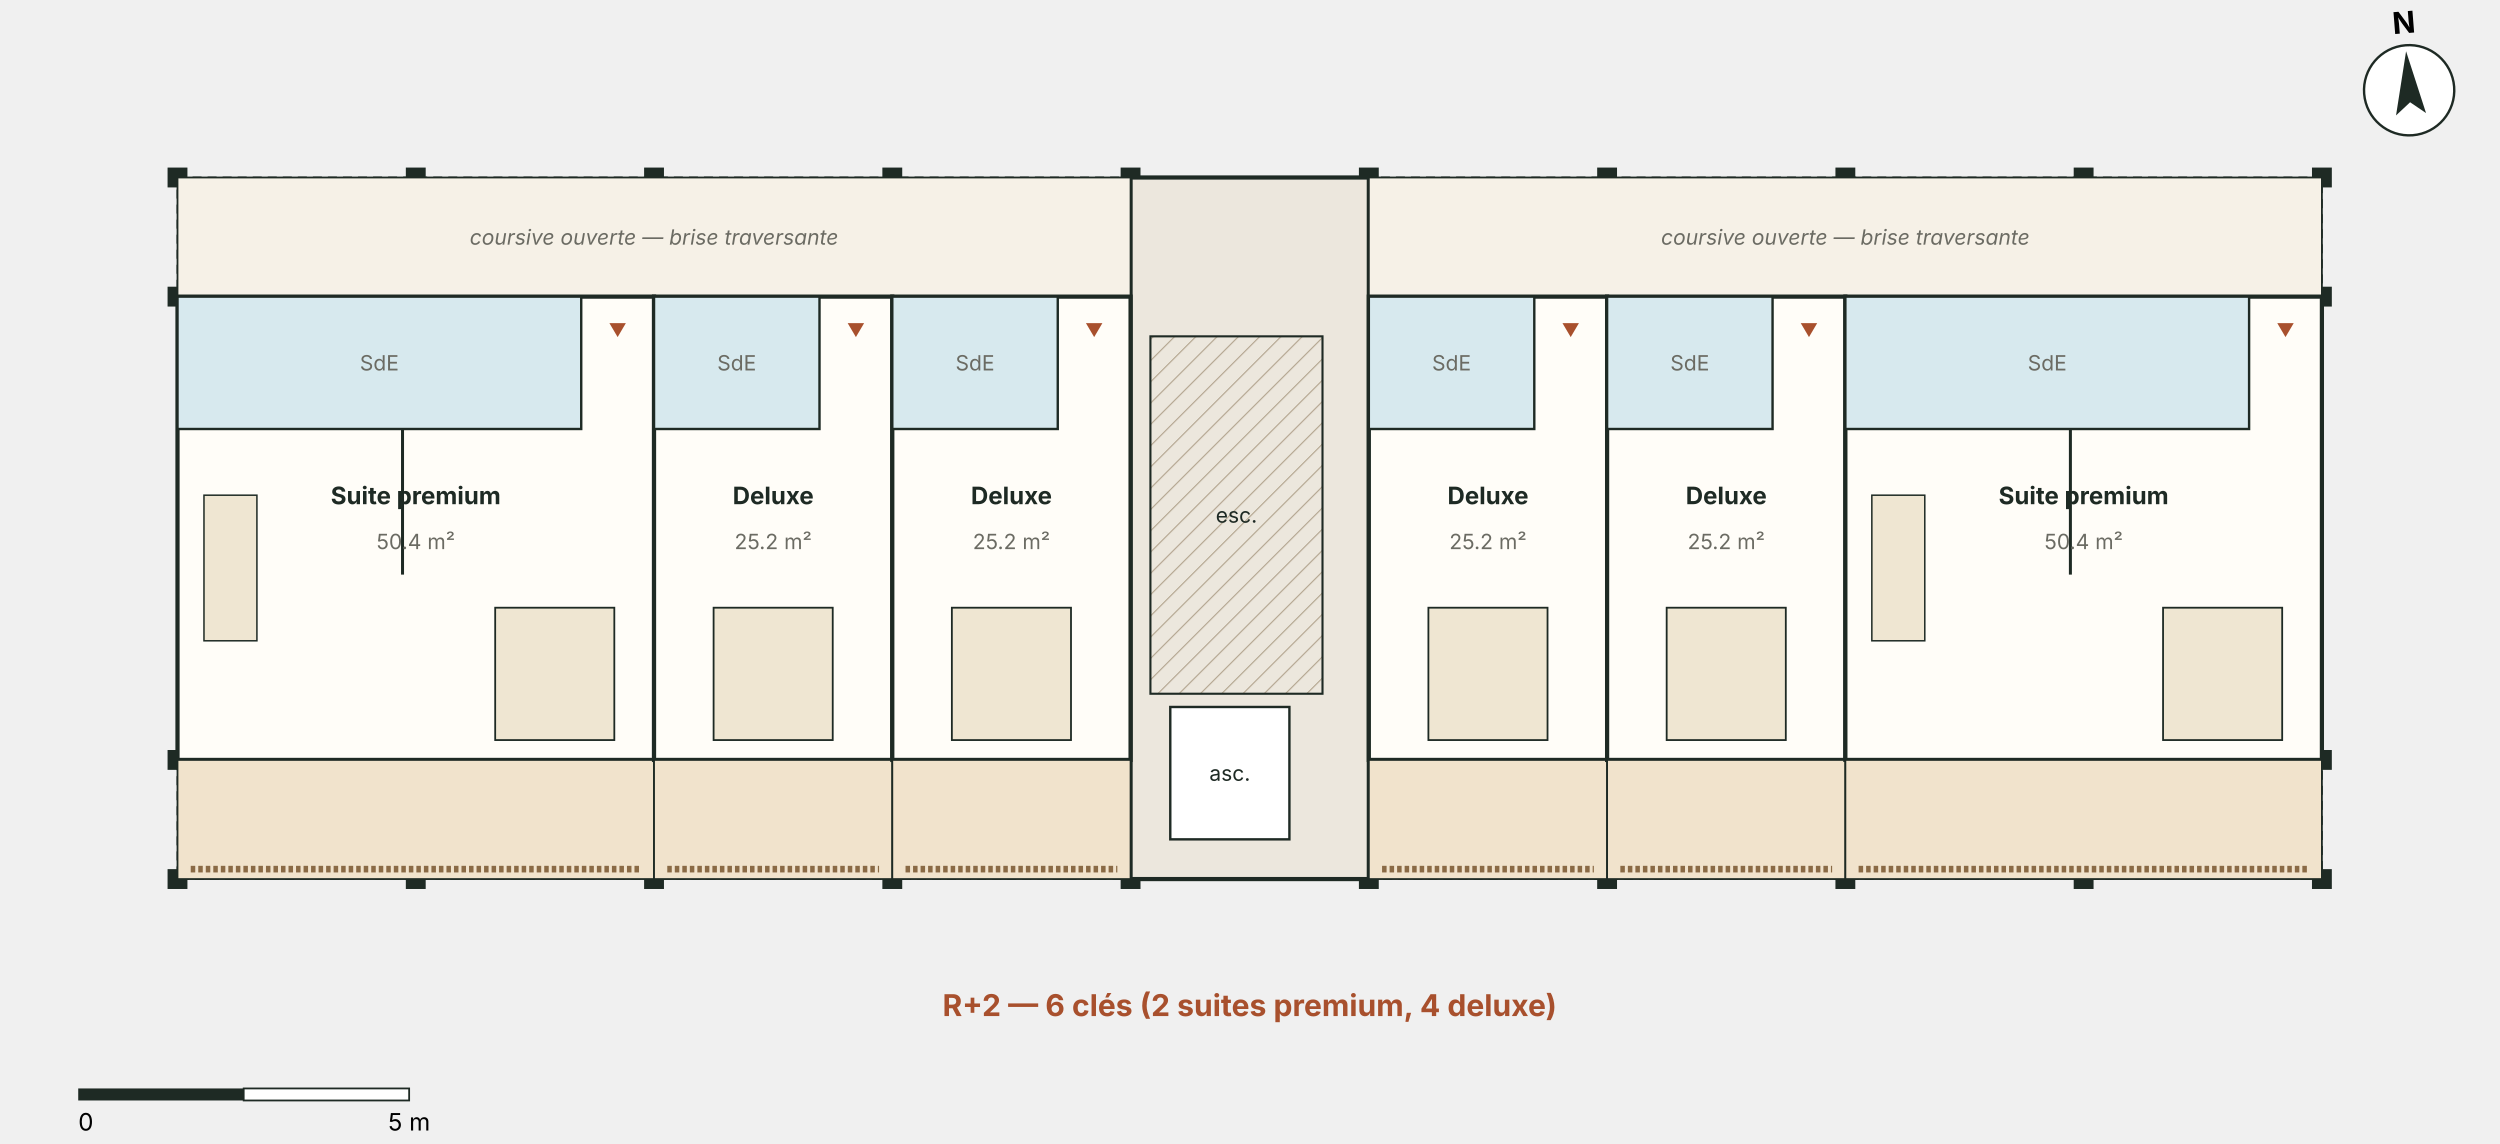
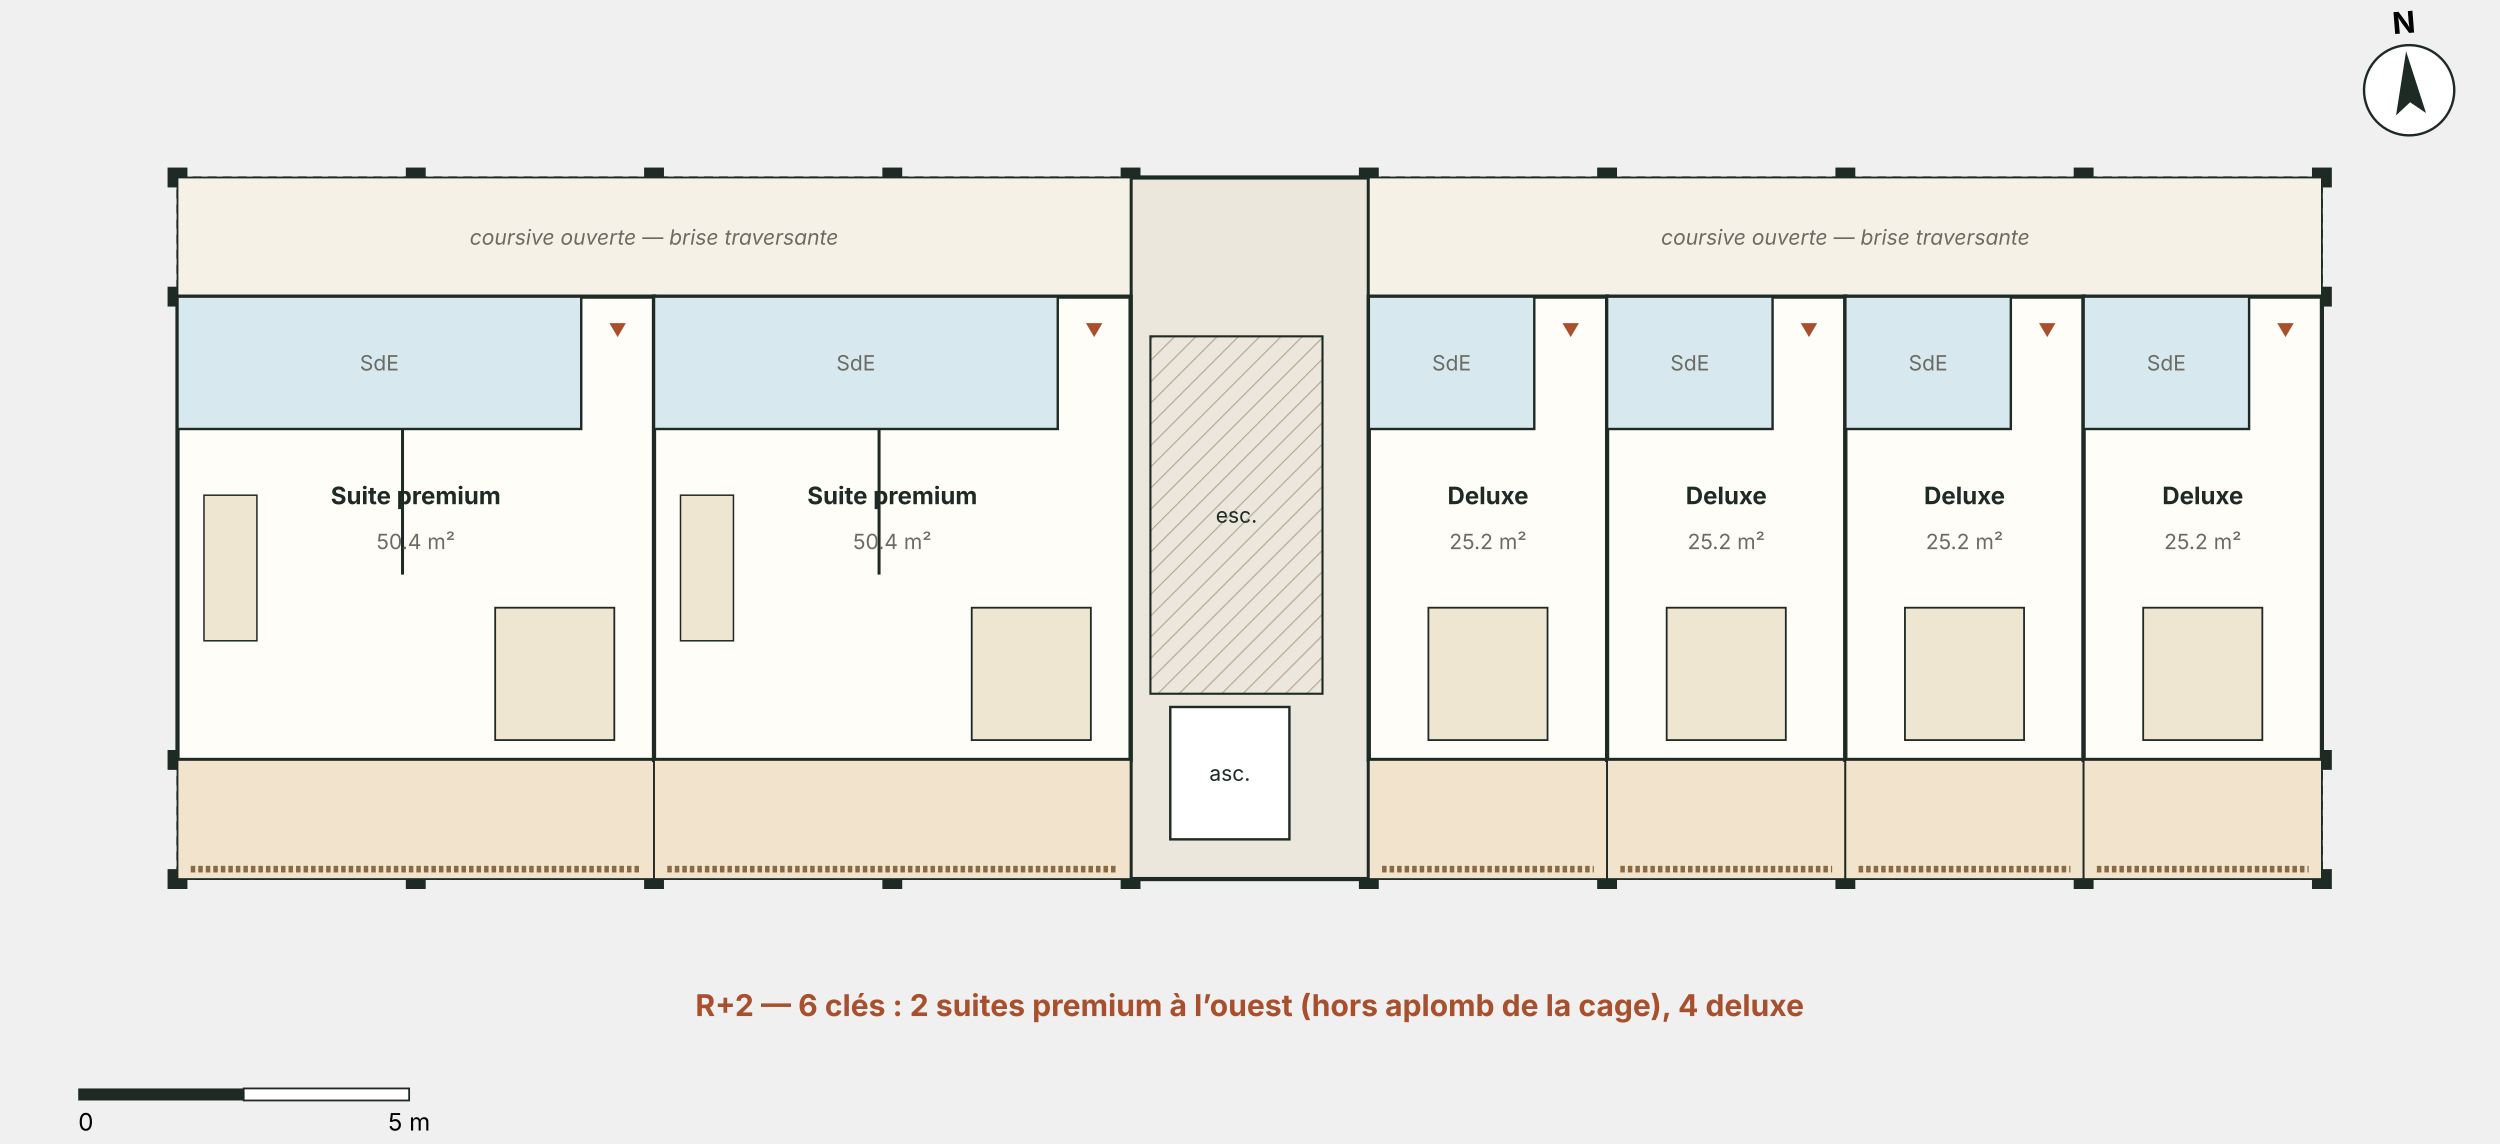
<svg xmlns="http://www.w3.org/2000/svg" viewBox="0 0 831 380" width="831" height="380" font-family="Inter, sans-serif">
  <defs>
    <pattern id="h2" width="5" height="5" patternUnits="userSpaceOnUse" patternTransform="rotate(45)">
      <line x1="0" y1="0" x2="0" y2="5" stroke="#b7aa95" stroke-width="0.8" />
    </pattern>
    <pattern id="turf" width="10" height="10" patternUnits="userSpaceOnUse">
      <rect width="10" height="10" fill="#7cae5e" />
      <rect width="5" height="10" fill="#86b868" />
    </pattern>
  </defs>
  <rect x="59.0" y="59.0" width="712.8" height="233.2" fill="none" stroke="#1e2a24" stroke-width="0.6" stroke-dasharray="3 2" opacity="1" />
  <rect x="55.7" y="55.7" width="6.6" height="6.6" fill="#1e2a24" stroke="#1e2a24" stroke-width="0" opacity="1" />
  <rect x="55.7" y="95.3" width="6.6" height="6.6" fill="#1e2a24" stroke="#1e2a24" stroke-width="0" opacity="1" />
  <rect x="55.7" y="249.3" width="6.6" height="6.6" fill="#1e2a24" stroke="#1e2a24" stroke-width="0" opacity="1" />
  <rect x="55.7" y="288.9" width="6.6" height="6.6" fill="#1e2a24" stroke="#1e2a24" stroke-width="0" opacity="1" />
  <rect x="134.9" y="55.7" width="6.6" height="6.6" fill="#1e2a24" stroke="#1e2a24" stroke-width="0" opacity="1" />
  <rect x="134.9" y="95.3" width="6.6" height="6.6" fill="#1e2a24" stroke="#1e2a24" stroke-width="0" opacity="1" />
  <rect x="134.9" y="249.3" width="6.6" height="6.6" fill="#1e2a24" stroke="#1e2a24" stroke-width="0" opacity="1" />
  <rect x="134.9" y="288.9" width="6.6" height="6.6" fill="#1e2a24" stroke="#1e2a24" stroke-width="0" opacity="1" />
  <rect x="214.1" y="55.7" width="6.6" height="6.6" fill="#1e2a24" stroke="#1e2a24" stroke-width="0" opacity="1" />
  <rect x="214.1" y="95.3" width="6.6" height="6.6" fill="#1e2a24" stroke="#1e2a24" stroke-width="0" opacity="1" />
  <rect x="214.1" y="249.3" width="6.6" height="6.6" fill="#1e2a24" stroke="#1e2a24" stroke-width="0" opacity="1" />
  <rect x="214.1" y="288.9" width="6.6" height="6.6" fill="#1e2a24" stroke="#1e2a24" stroke-width="0" opacity="1" />
  <rect x="293.3" y="55.7" width="6.6" height="6.6" fill="#1e2a24" stroke="#1e2a24" stroke-width="0" opacity="1" />
  <rect x="293.3" y="95.3" width="6.6" height="6.6" fill="#1e2a24" stroke="#1e2a24" stroke-width="0" opacity="1" />
  <rect x="293.3" y="249.3" width="6.6" height="6.6" fill="#1e2a24" stroke="#1e2a24" stroke-width="0" opacity="1" />
  <rect x="293.3" y="288.9" width="6.6" height="6.6" fill="#1e2a24" stroke="#1e2a24" stroke-width="0" opacity="1" />
  <rect x="372.5" y="55.7" width="6.6" height="6.6" fill="#1e2a24" stroke="#1e2a24" stroke-width="0" opacity="1" />
  <rect x="372.5" y="95.3" width="6.6" height="6.6" fill="#1e2a24" stroke="#1e2a24" stroke-width="0" opacity="1" />
  <rect x="372.5" y="249.3" width="6.6" height="6.6" fill="#1e2a24" stroke="#1e2a24" stroke-width="0" opacity="1" />
  <rect x="372.5" y="288.9" width="6.6" height="6.6" fill="#1e2a24" stroke="#1e2a24" stroke-width="0" opacity="1" />
  <rect x="451.7" y="55.7" width="6.6" height="6.6" fill="#1e2a24" stroke="#1e2a24" stroke-width="0" opacity="1" />
  <rect x="451.7" y="95.3" width="6.6" height="6.6" fill="#1e2a24" stroke="#1e2a24" stroke-width="0" opacity="1" />
  <rect x="451.7" y="249.3" width="6.6" height="6.6" fill="#1e2a24" stroke="#1e2a24" stroke-width="0" opacity="1" />
  <rect x="451.7" y="288.9" width="6.6" height="6.6" fill="#1e2a24" stroke="#1e2a24" stroke-width="0" opacity="1" />
  <rect x="530.9" y="55.7" width="6.6" height="6.6" fill="#1e2a24" stroke="#1e2a24" stroke-width="0" opacity="1" />
  <rect x="530.9" y="95.3" width="6.6" height="6.6" fill="#1e2a24" stroke="#1e2a24" stroke-width="0" opacity="1" />
  <rect x="530.9" y="249.3" width="6.6" height="6.6" fill="#1e2a24" stroke="#1e2a24" stroke-width="0" opacity="1" />
  <rect x="530.9" y="288.9" width="6.6" height="6.6" fill="#1e2a24" stroke="#1e2a24" stroke-width="0" opacity="1" />
  <rect x="610.1" y="55.7" width="6.6" height="6.6" fill="#1e2a24" stroke="#1e2a24" stroke-width="0" opacity="1" />
  <rect x="610.1" y="95.3" width="6.6" height="6.6" fill="#1e2a24" stroke="#1e2a24" stroke-width="0" opacity="1" />
  <rect x="610.1" y="249.3" width="6.6" height="6.6" fill="#1e2a24" stroke="#1e2a24" stroke-width="0" opacity="1" />
  <rect x="610.1" y="288.9" width="6.6" height="6.6" fill="#1e2a24" stroke="#1e2a24" stroke-width="0" opacity="1" />
  <rect x="689.3" y="55.7" width="6.6" height="6.6" fill="#1e2a24" stroke="#1e2a24" stroke-width="0" opacity="1" />
  <rect x="689.3" y="95.3" width="6.6" height="6.6" fill="#1e2a24" stroke="#1e2a24" stroke-width="0" opacity="1" />
  <rect x="689.3" y="249.3" width="6.6" height="6.6" fill="#1e2a24" stroke="#1e2a24" stroke-width="0" opacity="1" />
  <rect x="689.3" y="288.9" width="6.6" height="6.6" fill="#1e2a24" stroke="#1e2a24" stroke-width="0" opacity="1" />
  <rect x="768.5" y="55.7" width="6.6" height="6.6" fill="#1e2a24" stroke="#1e2a24" stroke-width="0" opacity="1" />
  <rect x="768.5" y="95.3" width="6.6" height="6.6" fill="#1e2a24" stroke="#1e2a24" stroke-width="0" opacity="1" />
  <rect x="768.5" y="249.3" width="6.6" height="6.6" fill="#1e2a24" stroke="#1e2a24" stroke-width="0" opacity="1" />
  <rect x="768.5" y="288.9" width="6.6" height="6.6" fill="#1e2a24" stroke="#1e2a24" stroke-width="0" opacity="1" />
  <rect x="375.8" y="59.0" width="79.2" height="233.2" fill="#ece7dd" stroke="#1e2a24" stroke-width="1.4" opacity="1" />
  <rect x="382.4" y="111.8" width="57.2" height="118.8" fill="url(#h2)" stroke="#1e2a24" stroke-width="0.7" opacity="1" />
  <text x="411.0" y="171.2" font-size="7" font-weight="400" fill="#1e2a24" text-anchor="middle" dominant-baseline="middle">esc.</text>
  <rect x="389.0" y="235.0" width="39.6" height="44.0" fill="#fff" stroke="#1e2a24" stroke-width="0.8" opacity="1" />
  <text x="408.8" y="257.0" font-size="7" font-weight="400" fill="#1e2a24" text-anchor="middle" dominant-baseline="middle">asc.</text>
-   <text x="415.4" y="334.0" font-size="10" font-weight="700" fill="#a8502d" text-anchor="middle" dominant-baseline="middle">R+2 — 6 clés (2 suites premium, 4 deluxe)</text>
+   <text x="415.4" y="334.0" font-size="10" font-weight="700" fill="#a8502d" text-anchor="middle" dominant-baseline="middle">R+2 — 6 clés : 2 suites premium à l’ouest (hors aplomb de la cage), 4 deluxe</text>
  <g transform="translate(800.8,30) rotate(-4.5)">
    <circle r="15" fill="#fff" stroke="#1e2a24" stroke-width="0.8" />
    <path d="M0,-13 L5,8 L0,4 L-5,8 Z" fill="#1e2a24" />
    <text y="-19" font-size="10" font-weight="700" text-anchor="middle">N</text>
  </g>
  <g>
    <rect x="26" y="361.8" width="55.0" height="4" fill="#1e2a24" />
    <rect x="81.0" y="361.8" width="55.0" height="4" fill="#fff" stroke="#1e2a24" stroke-width="0.6" />
    <text x="26" y="375.8" font-size="8">0</text>
    <text x="136.0" y="375.8" font-size="8" text-anchor="middle">5 m</text>
  </g>
  <rect x="59.0" y="59.0" width="316.8" height="39.6" fill="#f6f1e7" stroke="#1e2a24" stroke-width="0.6" opacity="1" />
  <text x="217.4" y="78.8" font-size="7" font-weight="400" fill="#6b6b63" text-anchor="middle" dominant-baseline="middle" font-style="italic">coursive ouverte — brise traversante</text>
  <rect x="455.0" y="59.0" width="316.8" height="39.6" fill="#f6f1e7" stroke="#1e2a24" stroke-width="0.6" opacity="1" />
  <text x="613.4" y="78.8" font-size="7" font-weight="400" fill="#6b6b63" text-anchor="middle" dominant-baseline="middle" font-style="italic">coursive ouverte — brise traversante</text>
  <rect x="59.0" y="98.6" width="158.4" height="154.0" fill="#fffdf8" stroke="#1e2a24" stroke-width="1.4" opacity="1" />
  <rect x="59.0" y="98.6" width="134.2" height="44.0" fill="#d7e9ee" stroke="#1e2a24" stroke-width="0.8" opacity="1" />
  <text x="126.1" y="120.6" font-size="7" font-weight="400" fill="#6b6b63" text-anchor="middle" dominant-baseline="middle">SdE</text>
  <text x="205.3" y="109.6" font-size="6" font-weight="400" fill="#a8502d" text-anchor="middle" dominant-baseline="middle">▼</text>
  <rect x="164.6" y="202.0" width="39.6" height="44.0" fill="#efe6d2" stroke="#1e2a24" stroke-width="0.6" opacity="1" />
  <rect x="67.8" y="164.6" width="17.6" height="48.4" fill="#efe6d2" stroke="#1e2a24" stroke-width="0.5" opacity="1" />
  <path d="M133.8,142.6 L133.8,191.0" fill="none" stroke="#1e2a24" stroke-width="1.0" />
  <text x="138.2" y="164.6" font-size="8" font-weight="700" fill="#1e2a24" text-anchor="middle" dominant-baseline="middle">Suite premium</text>
  <text x="138.2" y="180.0" font-size="7" font-weight="400" fill="#6b6b63" text-anchor="middle" dominant-baseline="middle">50.4 m²</text>
  <rect x="59.0" y="252.6" width="158.4" height="39.6" fill="#f1e3cc" stroke="#1e2a24" stroke-width="0.6" opacity="1" />
  <path d="M63.4,288.9 L213.0,288.9" fill="none" stroke="#8a6a45" stroke-width="2.2" stroke-dasharray="1.5 1" />
-   <rect x="217.4" y="98.6" width="79.2" height="154.0" fill="#fffdf8" stroke="#1e2a24" stroke-width="1.4" opacity="1" />
-   <rect x="217.4" y="98.6" width="55.0" height="44.0" fill="#d7e9ee" stroke="#1e2a24" stroke-width="0.8" opacity="1" />
-   <text x="244.9" y="120.6" font-size="7" font-weight="400" fill="#6b6b63" text-anchor="middle" dominant-baseline="middle">SdE</text>
-   <text x="284.5" y="109.6" font-size="6" font-weight="400" fill="#a8502d" text-anchor="middle" dominant-baseline="middle">▼</text>
-   <rect x="237.2" y="202.0" width="39.6" height="44.0" fill="#efe6d2" stroke="#1e2a24" stroke-width="0.6" opacity="1" />
-   <text x="257.0" y="164.6" font-size="8" font-weight="700" fill="#1e2a24" text-anchor="middle" dominant-baseline="middle">Deluxe</text>
-   <text x="257.0" y="180.0" font-size="7" font-weight="400" fill="#6b6b63" text-anchor="middle" dominant-baseline="middle">25.2 m²</text>
-   <rect x="217.4" y="252.6" width="79.2" height="39.6" fill="#f1e3cc" stroke="#1e2a24" stroke-width="0.6" opacity="1" />
-   <path d="M221.8,288.9 L292.2,288.9" fill="none" stroke="#8a6a45" stroke-width="2.2" stroke-dasharray="1.5 1" />
-   <rect x="296.6" y="98.6" width="79.2" height="154.0" fill="#fffdf8" stroke="#1e2a24" stroke-width="1.4" opacity="1" />
-   <rect x="296.6" y="98.6" width="55.0" height="44.0" fill="#d7e9ee" stroke="#1e2a24" stroke-width="0.8" opacity="1" />
-   <text x="324.1" y="120.6" font-size="7" font-weight="400" fill="#6b6b63" text-anchor="middle" dominant-baseline="middle">SdE</text>
+   <rect x="217.4" y="98.6" width="158.4" height="154.0" fill="#fffdf8" stroke="#1e2a24" stroke-width="1.4" opacity="1" />
+   <rect x="217.4" y="98.6" width="134.2" height="44.0" fill="#d7e9ee" stroke="#1e2a24" stroke-width="0.8" opacity="1" />
+   <text x="284.5" y="120.6" font-size="7" font-weight="400" fill="#6b6b63" text-anchor="middle" dominant-baseline="middle">SdE</text>
  <text x="363.7" y="109.6" font-size="6" font-weight="400" fill="#a8502d" text-anchor="middle" dominant-baseline="middle">▼</text>
-   <rect x="316.4" y="202.0" width="39.6" height="44.0" fill="#efe6d2" stroke="#1e2a24" stroke-width="0.6" opacity="1" />
-   <text x="336.2" y="164.6" font-size="8" font-weight="700" fill="#1e2a24" text-anchor="middle" dominant-baseline="middle">Deluxe</text>
-   <text x="336.2" y="180.0" font-size="7" font-weight="400" fill="#6b6b63" text-anchor="middle" dominant-baseline="middle">25.2 m²</text>
-   <rect x="296.6" y="252.6" width="79.2" height="39.6" fill="#f1e3cc" stroke="#1e2a24" stroke-width="0.6" opacity="1" />
-   <path d="M301.0,288.9 L371.4,288.9" fill="none" stroke="#8a6a45" stroke-width="2.2" stroke-dasharray="1.5 1" />
+   <rect x="323.0" y="202.0" width="39.6" height="44.0" fill="#efe6d2" stroke="#1e2a24" stroke-width="0.6" opacity="1" />
+   <rect x="226.2" y="164.6" width="17.6" height="48.4" fill="#efe6d2" stroke="#1e2a24" stroke-width="0.5" opacity="1" />
+   <path d="M292.2,142.6 L292.2,191.0" fill="none" stroke="#1e2a24" stroke-width="1.0" />
+   <text x="296.6" y="164.6" font-size="8" font-weight="700" fill="#1e2a24" text-anchor="middle" dominant-baseline="middle">Suite premium</text>
+   <text x="296.6" y="180.0" font-size="7" font-weight="400" fill="#6b6b63" text-anchor="middle" dominant-baseline="middle">50.4 m²</text>
+   <rect x="217.4" y="252.6" width="158.4" height="39.6" fill="#f1e3cc" stroke="#1e2a24" stroke-width="0.6" opacity="1" />
+   <path d="M221.8,288.9 L371.4,288.9" fill="none" stroke="#8a6a45" stroke-width="2.2" stroke-dasharray="1.5 1" />
  <rect x="455.0" y="98.6" width="79.2" height="154.0" fill="#fffdf8" stroke="#1e2a24" stroke-width="1.4" opacity="1" />
  <rect x="455.0" y="98.6" width="55.0" height="44.0" fill="#d7e9ee" stroke="#1e2a24" stroke-width="0.8" opacity="1" />
  <text x="482.5" y="120.6" font-size="7" font-weight="400" fill="#6b6b63" text-anchor="middle" dominant-baseline="middle">SdE</text>
  <text x="522.1" y="109.6" font-size="6" font-weight="400" fill="#a8502d" text-anchor="middle" dominant-baseline="middle">▼</text>
  <rect x="474.8" y="202.0" width="39.6" height="44.0" fill="#efe6d2" stroke="#1e2a24" stroke-width="0.6" opacity="1" />
  <text x="494.6" y="164.6" font-size="8" font-weight="700" fill="#1e2a24" text-anchor="middle" dominant-baseline="middle">Deluxe</text>
  <text x="494.6" y="180.0" font-size="7" font-weight="400" fill="#6b6b63" text-anchor="middle" dominant-baseline="middle">25.2 m²</text>
  <rect x="455.0" y="252.6" width="79.2" height="39.6" fill="#f1e3cc" stroke="#1e2a24" stroke-width="0.6" opacity="1" />
  <path d="M459.4,288.9 L529.8,288.9" fill="none" stroke="#8a6a45" stroke-width="2.2" stroke-dasharray="1.5 1" />
  <rect x="534.2" y="98.6" width="79.2" height="154.0" fill="#fffdf8" stroke="#1e2a24" stroke-width="1.4" opacity="1" />
  <rect x="534.2" y="98.6" width="55.0" height="44.0" fill="#d7e9ee" stroke="#1e2a24" stroke-width="0.8" opacity="1" />
  <text x="561.7" y="120.6" font-size="7" font-weight="400" fill="#6b6b63" text-anchor="middle" dominant-baseline="middle">SdE</text>
  <text x="601.3" y="109.6" font-size="6" font-weight="400" fill="#a8502d" text-anchor="middle" dominant-baseline="middle">▼</text>
  <rect x="554.0" y="202.0" width="39.6" height="44.0" fill="#efe6d2" stroke="#1e2a24" stroke-width="0.6" opacity="1" />
  <text x="573.8" y="164.6" font-size="8" font-weight="700" fill="#1e2a24" text-anchor="middle" dominant-baseline="middle">Deluxe</text>
  <text x="573.8" y="180.0" font-size="7" font-weight="400" fill="#6b6b63" text-anchor="middle" dominant-baseline="middle">25.2 m²</text>
  <rect x="534.2" y="252.6" width="79.2" height="39.6" fill="#f1e3cc" stroke="#1e2a24" stroke-width="0.6" opacity="1" />
  <path d="M538.6,288.9 L609.0,288.9" fill="none" stroke="#8a6a45" stroke-width="2.2" stroke-dasharray="1.5 1" />
-   <rect x="613.4" y="98.6" width="158.4" height="154.0" fill="#fffdf8" stroke="#1e2a24" stroke-width="1.4" opacity="1" />
-   <rect x="613.4" y="98.6" width="134.2" height="44.0" fill="#d7e9ee" stroke="#1e2a24" stroke-width="0.8" opacity="1" />
-   <text x="680.5" y="120.6" font-size="7" font-weight="400" fill="#6b6b63" text-anchor="middle" dominant-baseline="middle">SdE</text>
+   <rect x="613.4" y="98.6" width="79.2" height="154.0" fill="#fffdf8" stroke="#1e2a24" stroke-width="1.4" opacity="1" />
+   <rect x="613.4" y="98.6" width="55.0" height="44.0" fill="#d7e9ee" stroke="#1e2a24" stroke-width="0.8" opacity="1" />
+   <text x="640.9" y="120.6" font-size="7" font-weight="400" fill="#6b6b63" text-anchor="middle" dominant-baseline="middle">SdE</text>
+   <text x="680.5" y="109.6" font-size="6" font-weight="400" fill="#a8502d" text-anchor="middle" dominant-baseline="middle">▼</text>
+   <rect x="633.2" y="202.0" width="39.6" height="44.0" fill="#efe6d2" stroke="#1e2a24" stroke-width="0.6" opacity="1" />
+   <text x="653.0" y="164.6" font-size="8" font-weight="700" fill="#1e2a24" text-anchor="middle" dominant-baseline="middle">Deluxe</text>
+   <text x="653.0" y="180.0" font-size="7" font-weight="400" fill="#6b6b63" text-anchor="middle" dominant-baseline="middle">25.2 m²</text>
+   <rect x="613.4" y="252.6" width="79.2" height="39.6" fill="#f1e3cc" stroke="#1e2a24" stroke-width="0.6" opacity="1" />
+   <path d="M617.8,288.9 L688.2,288.9" fill="none" stroke="#8a6a45" stroke-width="2.2" stroke-dasharray="1.5 1" />
+   <rect x="692.6" y="98.6" width="79.2" height="154.0" fill="#fffdf8" stroke="#1e2a24" stroke-width="1.4" opacity="1" />
+   <rect x="692.6" y="98.6" width="55.0" height="44.0" fill="#d7e9ee" stroke="#1e2a24" stroke-width="0.8" opacity="1" />
+   <text x="720.1" y="120.6" font-size="7" font-weight="400" fill="#6b6b63" text-anchor="middle" dominant-baseline="middle">SdE</text>
  <text x="759.7" y="109.6" font-size="6" font-weight="400" fill="#a8502d" text-anchor="middle" dominant-baseline="middle">▼</text>
-   <rect x="719.0" y="202.0" width="39.6" height="44.0" fill="#efe6d2" stroke="#1e2a24" stroke-width="0.6" opacity="1" />
-   <rect x="622.2" y="164.6" width="17.6" height="48.4" fill="#efe6d2" stroke="#1e2a24" stroke-width="0.5" opacity="1" />
-   <path d="M688.2,142.6 L688.2,191.0" fill="none" stroke="#1e2a24" stroke-width="1.0" />
-   <text x="692.6" y="164.6" font-size="8" font-weight="700" fill="#1e2a24" text-anchor="middle" dominant-baseline="middle">Suite premium</text>
-   <text x="692.6" y="180.0" font-size="7" font-weight="400" fill="#6b6b63" text-anchor="middle" dominant-baseline="middle">50.4 m²</text>
-   <rect x="613.4" y="252.6" width="158.4" height="39.6" fill="#f1e3cc" stroke="#1e2a24" stroke-width="0.6" opacity="1" />
-   <path d="M617.8,288.9 L767.4,288.9" fill="none" stroke="#8a6a45" stroke-width="2.2" stroke-dasharray="1.5 1" />
+   <rect x="712.4" y="202.0" width="39.6" height="44.0" fill="#efe6d2" stroke="#1e2a24" stroke-width="0.6" opacity="1" />
+   <text x="732.2" y="164.6" font-size="8" font-weight="700" fill="#1e2a24" text-anchor="middle" dominant-baseline="middle">Deluxe</text>
+   <text x="732.2" y="180.0" font-size="7" font-weight="400" fill="#6b6b63" text-anchor="middle" dominant-baseline="middle">25.2 m²</text>
+   <rect x="692.6" y="252.6" width="79.2" height="39.6" fill="#f1e3cc" stroke="#1e2a24" stroke-width="0.6" opacity="1" />
+   <path d="M697.0,288.9 L767.4,288.9" fill="none" stroke="#8a6a45" stroke-width="2.2" stroke-dasharray="1.5 1" />
</svg>
